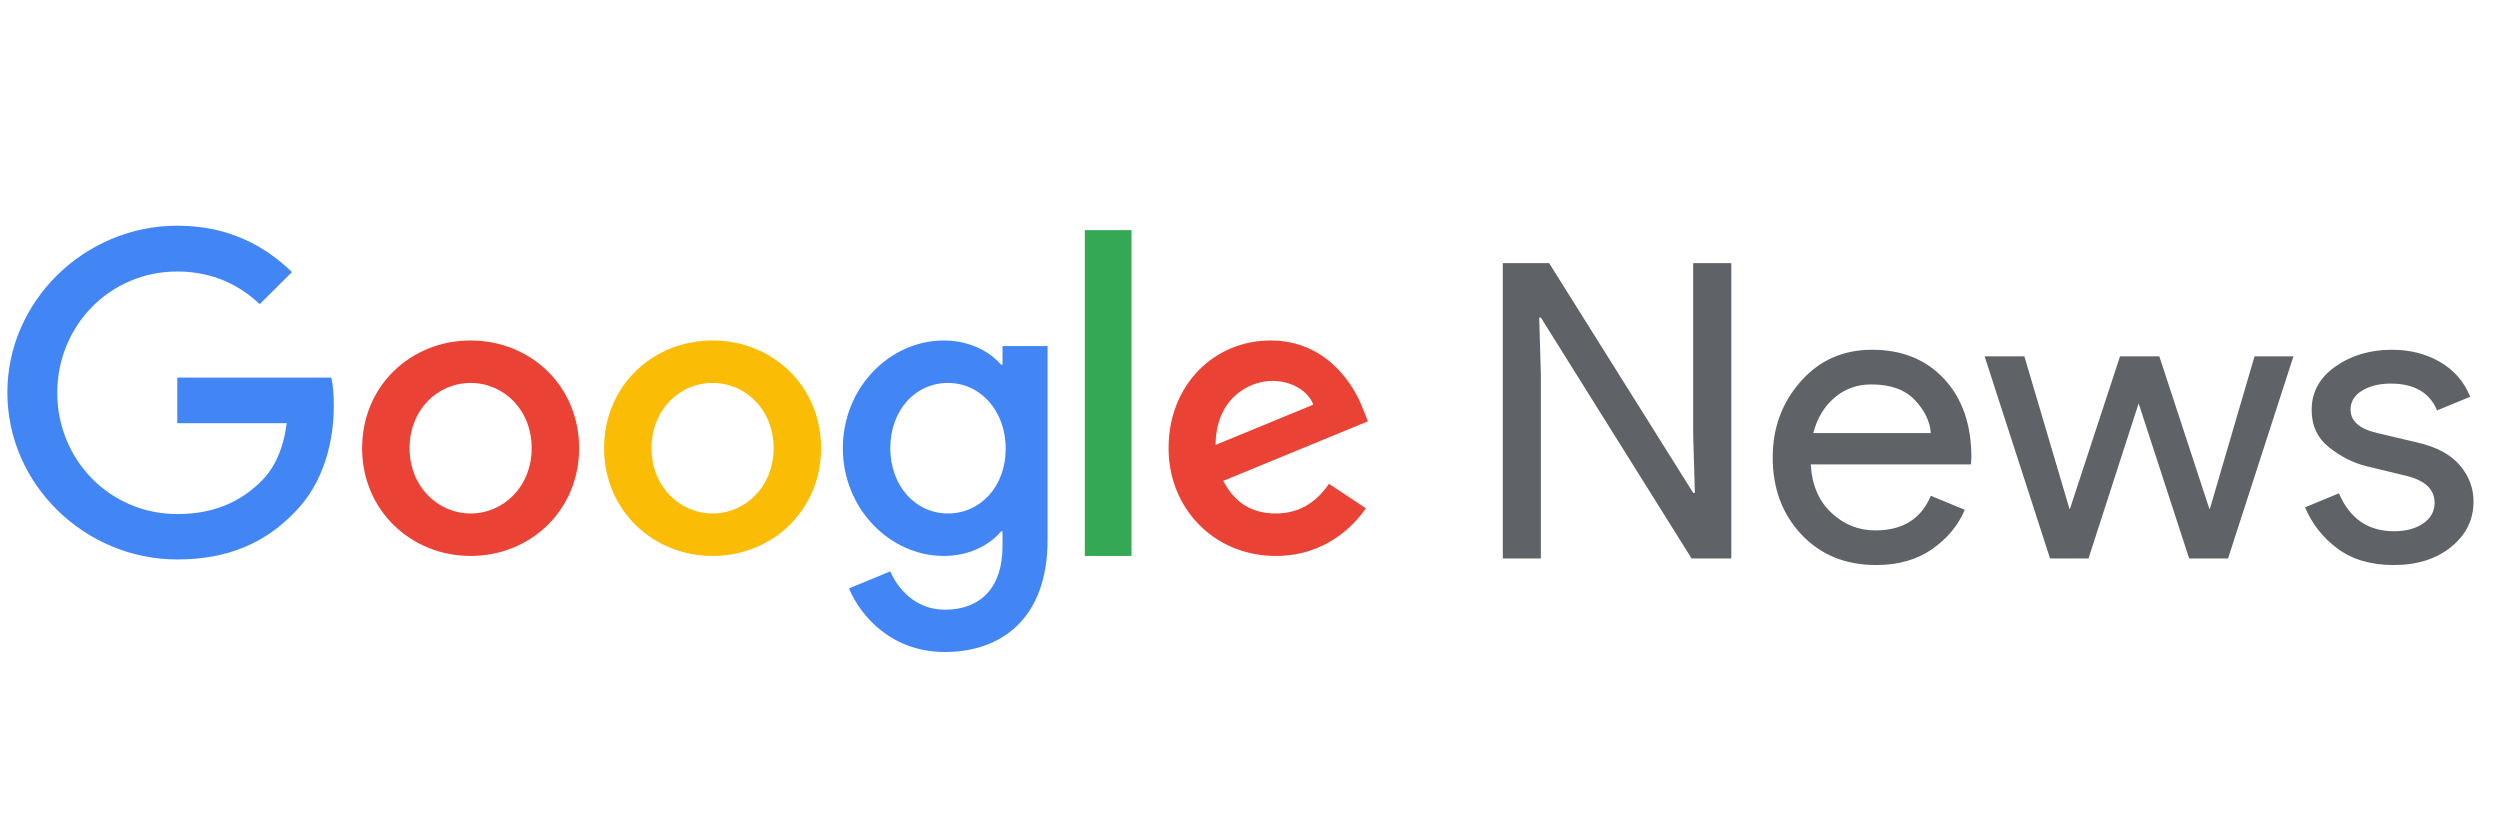
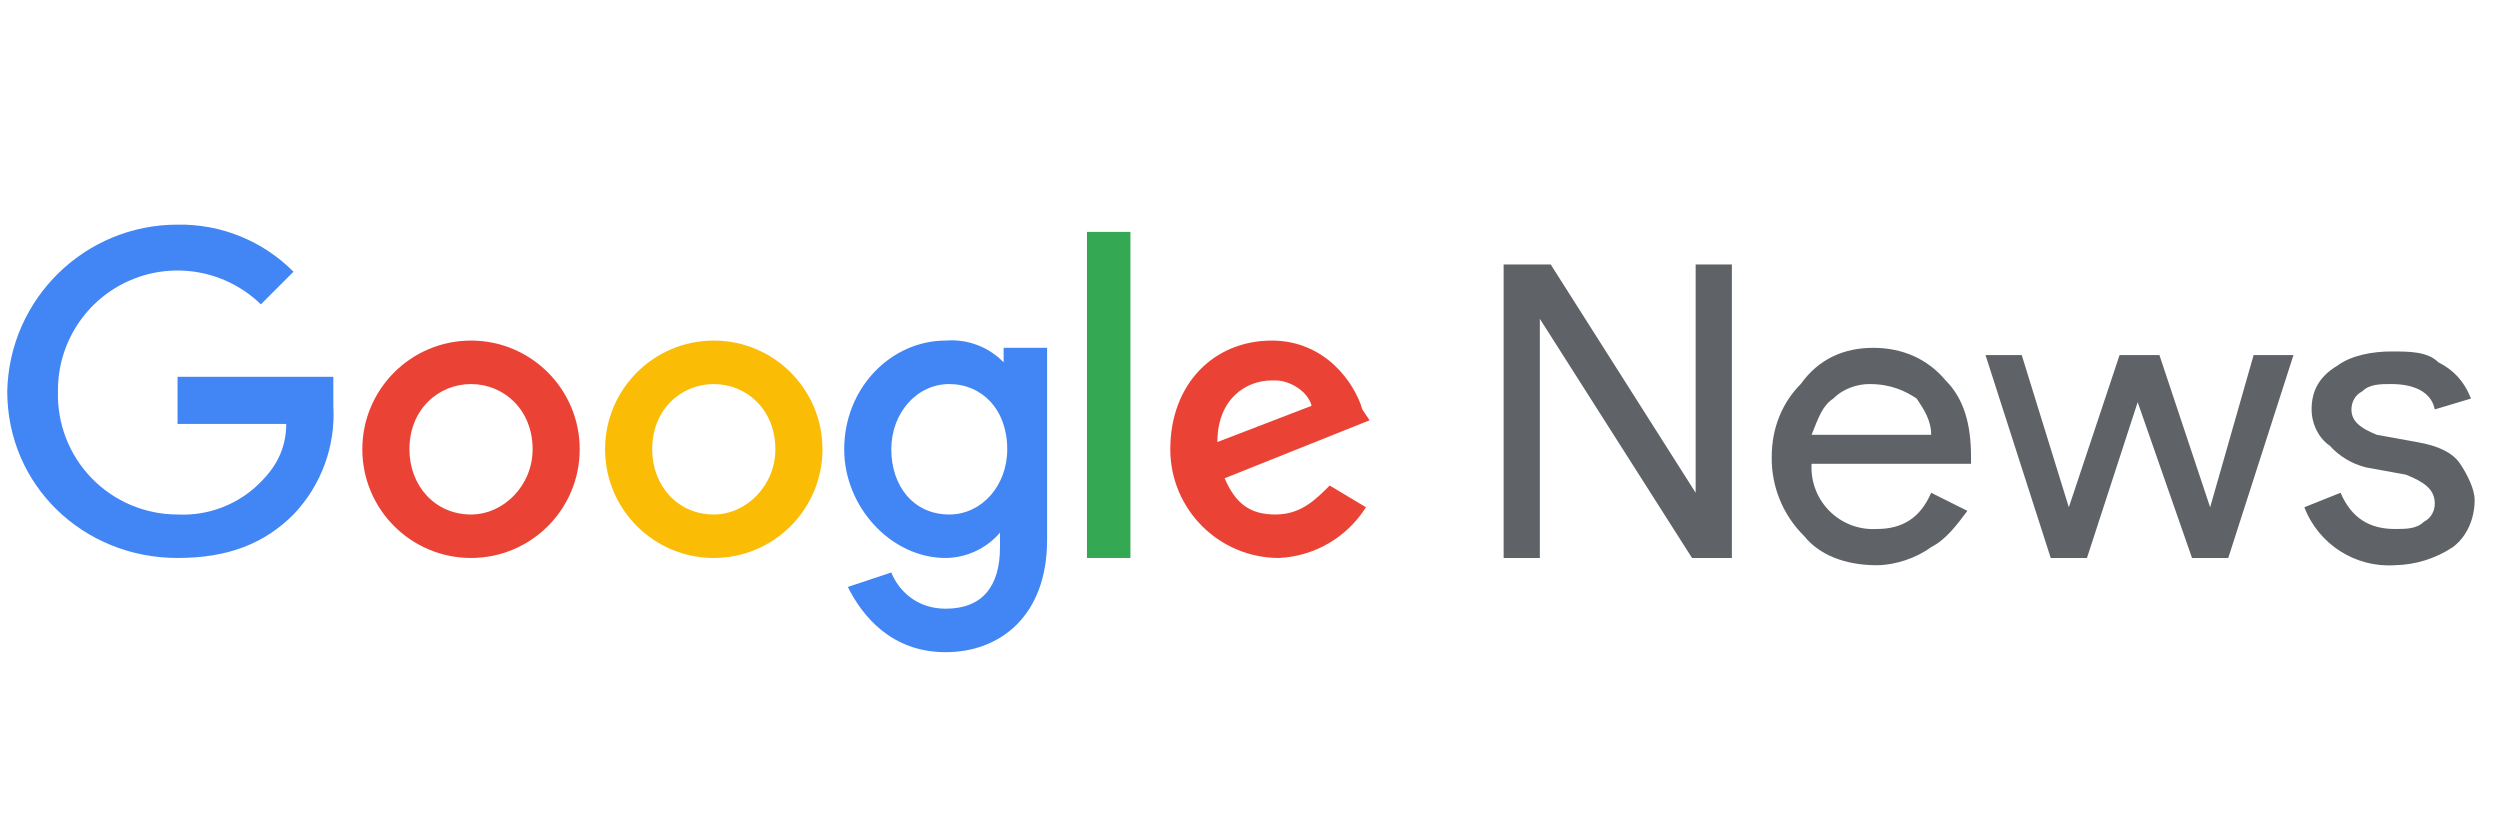
- <svg xmlns="http://www.w3.org/2000/svg" width="69" height="23" overflow="hidden">
+ <svg xmlns="http://www.w3.org/2000/svg" overflow="hidden" viewBox="0 0 69 23">
  <defs>
-     <clipPath id="clip0">
-       <rect x="-102" y="18" width="69" height="23" />
+     <clipPath id="a">
+       <path d="M-102 18h69v23h-69z" />
    </clipPath>
  </defs>
-   <g clip-path="url(#clip0)" transform="translate(102 -18)">
-     <path d="M4.729 4.192 4.729 5.451 7.738 5.451C7.646 6.157 7.411 6.674 7.053 7.037 6.612 7.477 5.927 7.959 4.729 7.959 2.876 7.959 1.428 6.464 1.428 4.611 1.428 2.759 2.876 1.264 4.729 1.264 5.727 1.264 6.459 1.658 6.996 2.165L7.882 1.28C7.135 0.553 6.131 0 4.729 0 2.191 0 0.056 2.068 0.056 4.606 0.056 7.145 2.191 9.212 4.729 9.212 6.101 9.212 7.135 8.762 7.943 7.923 8.772 7.094 9.033 5.922 9.033 4.98 9.033 4.688 9.013 4.417 8.967 4.192L4.729 4.192Z" fill="#4285F4" transform="matrix(1.00367 0 0 1 -101.853 24.2292)" />
-     <path d="M12.795 3.168C11.152 3.168 9.811 4.417 9.811 6.142 9.811 7.851 11.152 9.115 12.795 9.115 14.438 9.115 15.779 7.856 15.779 6.142 15.779 4.417 14.438 3.168 12.795 3.168ZM12.795 7.943C11.894 7.943 11.116 7.201 11.116 6.142 11.116 5.072 11.894 4.34 12.795 4.34 13.696 4.34 14.474 5.072 14.474 6.142 14.474 7.201 13.696 7.943 12.795 7.943Z" fill="#EA4335" transform="matrix(1.00367 0 0 1 -101.853 24.2292)" />
-     <path d="M27.422 3.833 27.376 3.833C27.085 3.485 26.522 3.168 25.81 3.168 24.326 3.168 23.031 4.463 23.031 6.142 23.031 7.81 24.326 9.115 25.81 9.115 26.522 9.115 27.085 8.798 27.376 8.44L27.422 8.44 27.422 8.854C27.422 9.99 26.813 10.599 25.836 10.599 25.037 10.599 24.541 10.026 24.336 9.54L23.2 10.011C23.528 10.799 24.392 11.766 25.836 11.766 27.366 11.766 28.661 10.866 28.661 8.67L28.661 3.322 27.422 3.322 27.422 3.833ZM25.923 7.943C25.022 7.943 24.336 7.175 24.336 6.142 24.336 5.092 25.022 4.34 25.923 4.34 26.813 4.34 27.509 5.108 27.509 6.152 27.515 7.191 26.813 7.943 25.923 7.943Z" fill="#4285F4" transform="matrix(1.00367 0 0 1 -101.853 24.2292)" />
-     <path d="M19.448 3.168C17.806 3.168 16.465 4.417 16.465 6.142 16.465 7.851 17.806 9.115 19.448 9.115 21.091 9.115 22.432 7.856 22.432 6.142 22.432 4.417 21.091 3.168 19.448 3.168ZM19.448 7.943C18.548 7.943 17.77 7.201 17.77 6.142 17.77 5.072 18.548 4.34 19.448 4.34 20.349 4.34 21.127 5.072 21.127 6.142 21.127 7.201 20.349 7.943 19.448 7.943Z" fill="#FBBC05" transform="matrix(1.00367 0 0 1 -101.853 24.2292)" />
-     <path d="M29.685 0.123 30.969 0.123 30.969 9.115 29.685 9.115Z" fill="#34A853" transform="matrix(1.00367 0 0 1 -101.853 24.2292)" />
-     <path d="M34.936 7.943C34.27 7.943 33.8 7.641 33.492 7.042L37.469 5.4 37.336 5.062C37.09 4.396 36.333 3.168 34.792 3.168 33.262 3.168 31.988 4.371 31.988 6.142 31.988 7.81 33.247 9.115 34.936 9.115 36.297 9.115 37.085 8.281 37.413 7.8L36.399 7.124C36.062 7.616 35.601 7.943 34.936 7.943ZM34.843 4.284C35.371 4.284 35.821 4.555 35.969 4.939L33.282 6.05C33.282 4.801 34.168 4.284 34.843 4.284L34.843 4.284Z" fill="#EA4335" transform="matrix(1.00367 0 0 1 -101.853 24.2292)" />
-     <path d="M41.179 9.184 41.179 1.034 42.454 1.034 46.415 7.374 46.461 7.374 46.415 5.803 46.415 1.034 47.463 1.034 47.463 9.184 46.37 9.184 42.226 2.536 42.181 2.536 42.226 4.107 42.226 9.184 41.179 9.184ZM51.447 9.366C50.604 9.366 49.919 9.086 49.392 8.524 48.865 7.963 48.601 7.253 48.601 6.395 48.601 5.583 48.857 4.885 49.369 4.301 49.882 3.716 50.536 3.424 51.333 3.424 52.16 3.424 52.822 3.694 53.319 4.233 53.816 4.771 54.065 5.492 54.065 6.395L54.053 6.589 49.648 6.589C49.678 7.151 49.866 7.594 50.212 7.921 50.557 8.247 50.961 8.41 51.424 8.41 52.175 8.41 52.684 8.092 52.949 7.454L53.883 7.841C53.701 8.274 53.401 8.636 52.983 8.928 52.566 9.22 52.054 9.366 51.447 9.366ZM52.949 5.724C52.927 5.405 52.781 5.101 52.511 4.813 52.242 4.525 51.841 4.381 51.31 4.381 50.923 4.381 50.587 4.502 50.303 4.745 50.018 4.988 49.823 5.314 49.717 5.724L52.949 5.724ZM61.123 9.184 60.053 9.184 58.664 4.904 57.286 9.184 56.228 9.184 54.429 3.606 55.522 3.606 56.763 7.818 56.774 7.818 58.152 3.606 59.233 3.606 60.61 7.818 60.622 7.818 61.851 3.606 62.921 3.606 61.123 9.184ZM65.676 9.366C65.054 9.366 64.54 9.215 64.133 8.911 63.727 8.608 63.43 8.228 63.24 7.773L64.173 7.386C64.469 8.084 64.974 8.433 65.687 8.433 66.014 8.433 66.281 8.361 66.49 8.217 66.699 8.073 66.803 7.883 66.803 7.648 66.803 7.283 66.549 7.037 66.04 6.908L64.913 6.634C64.557 6.543 64.219 6.371 63.9 6.117 63.581 5.862 63.422 5.519 63.422 5.086 63.422 4.593 63.64 4.193 64.077 3.885 64.513 3.578 65.031 3.424 65.63 3.424 66.124 3.424 66.564 3.536 66.951 3.76 67.338 3.984 67.615 4.305 67.782 4.722L66.871 5.098C66.666 4.604 66.241 4.358 65.596 4.358 65.285 4.358 65.023 4.422 64.811 4.551 64.598 4.68 64.492 4.855 64.492 5.075 64.492 5.394 64.739 5.61 65.232 5.724L66.336 5.986C66.86 6.107 67.247 6.316 67.497 6.612 67.748 6.908 67.873 7.242 67.873 7.613 67.873 8.114 67.668 8.532 67.258 8.866 66.849 9.2 66.321 9.366 65.676 9.366Z" fill="#5F6368" transform="matrix(1.00367 0 0 1 -101.853 24.2292)" />
+   <g clip-path="url(#a)" transform="translate(102 -18)">
+     <path fill="#4285F4" d="M-97.1 28.4v1.3h3c0 .7-.3 1.2-.7 1.6a3 3 0 0 1-2.3.9 3.3 3.3 0 0 1-3.3-3.4 3.3 3.3 0 0 1 5.6-2.4l.9-.9a4.4 4.4 0 0 0-3.2-1.3 4.7 4.7 0 0 0-4.7 4.6c0 2.6 2.1 4.6 4.7 4.6 1.4 0 2.4-.4 3.2-1.2a4 4 0 0 0 1.1-3v-.8h-4.3Z" />
+     <path fill="#EA4335" d="M-89 27.4a3 3 0 0 0-3 3 3 3 0 0 0 3 3 3 3 0 0 0 3-3 3 3 0 0 0-3-3Zm0 4.8c-1 0-1.7-.8-1.7-1.8 0-1.1.8-1.8 1.7-1.8.9 0 1.7.7 1.7 1.8 0 1-.8 1.8-1.7 1.8Z" />
+     <path fill="#4285F4" d="M-74.3 28a2 2 0 0 0-1.6-.6c-1.5 0-2.8 1.3-2.8 3 0 1.6 1.3 3 2.8 3a2 2 0 0 0 1.5-.7v.4c0 1.1-.5 1.7-1.5 1.7-.8 0-1.3-.5-1.5-1l-1.2.4c.4.8 1.2 1.8 2.7 1.8 1.5 0 2.8-1 2.8-3.1v-5.3h-1.2v.5Zm-1.5 4.2c-1 0-1.6-.8-1.6-1.8s.7-1.8 1.6-1.8c.9 0 1.6.7 1.6 1.8 0 1-.7 1.8-1.6 1.8Z" />
+     <path fill="#FBBC05" d="M-82.3 27.4a3 3 0 0 0-3 3 3 3 0 0 0 3 3 3 3 0 0 0 3-3 3 3 0 0 0-3-3Zm0 4.8c-1 0-1.7-.8-1.7-1.8 0-1.1.8-1.8 1.7-1.8.9 0 1.7.7 1.7 1.8 0 1-.8 1.8-1.7 1.8Z" />
+     <path fill="#34A853" d="M-72 24.4h1.2v9H-72Z" />
+     <path fill="#EA4335" d="M-66.8 32.2c-.7 0-1.1-.3-1.4-1l4-1.6-.2-.3c-.2-.7-1-1.9-2.5-1.9-1.6 0-2.8 1.2-2.8 3a3 3 0 0 0 3 3 3 3 0 0 0 2.4-1.4l-1-.6c-.4.4-.8.8-1.5.8Zm0-3.7c.4 0 .9.3 1 .7l-2.6 1c0-1.2.8-1.7 1.5-1.7Z" />
+     <path fill="#5F6368" d="M-60.5 33.4v-8.1h1.3l4 6.3v-6.3h1v8.1h-1.1l-4.2-6.6v6.6h-1Zm10.3.2c-.9 0-1.6-.3-2-.8a3 3 0 0 1-.9-2.2c0-.8.3-1.5.8-2 .5-.7 1.2-1 2-1s1.5.3 2 .9c.5.5.7 1.2.7 2.1v.2H-52a1.7 1.7 0 0 0 1.8 1.8c.7 0 1.2-.3 1.5-1l1 .5c-.3.4-.6.8-1 1-.4.3-1 .5-1.5.5Zm1.5-3.6c0-.4-.2-.7-.4-1-.3-.2-.7-.4-1.3-.4-.3 0-.7.1-1 .4-.3.2-.4.5-.6 1h3.3Zm8.2 3.4h-1l-1.5-4.3-1.4 4.3h-1l-1.8-5.6h1l1.3 4.2 1.4-4.2h1.1L-41 32l1.2-4.2h1.1l-1.8 5.6Zm4.6.2a2.5 2.5 0 0 1-2.5-1.6l1-.4c.3.7.8 1 1.5 1 .3 0 .6 0 .8-.2.2-.1.3-.3.3-.5 0-.4-.3-.6-.8-.8l-1.1-.2a2 2 0 0 1-1-.6c-.3-.2-.5-.6-.5-1 0-.5.2-.9.7-1.2.4-.3 1-.4 1.5-.4s1 0 1.3.3c.4.2.7.5.9 1l-1 .3c-.1-.5-.6-.7-1.2-.7-.3 0-.6 0-.8.2-.2.1-.3.3-.3.5 0 .3.2.5.7.7l1.1.2c.6.1 1 .3 1.2.6.2.3.4.7.4 1 0 .5-.2 1-.6 1.3a3 3 0 0 1-1.6.5Z" />
  </g>
</svg>
